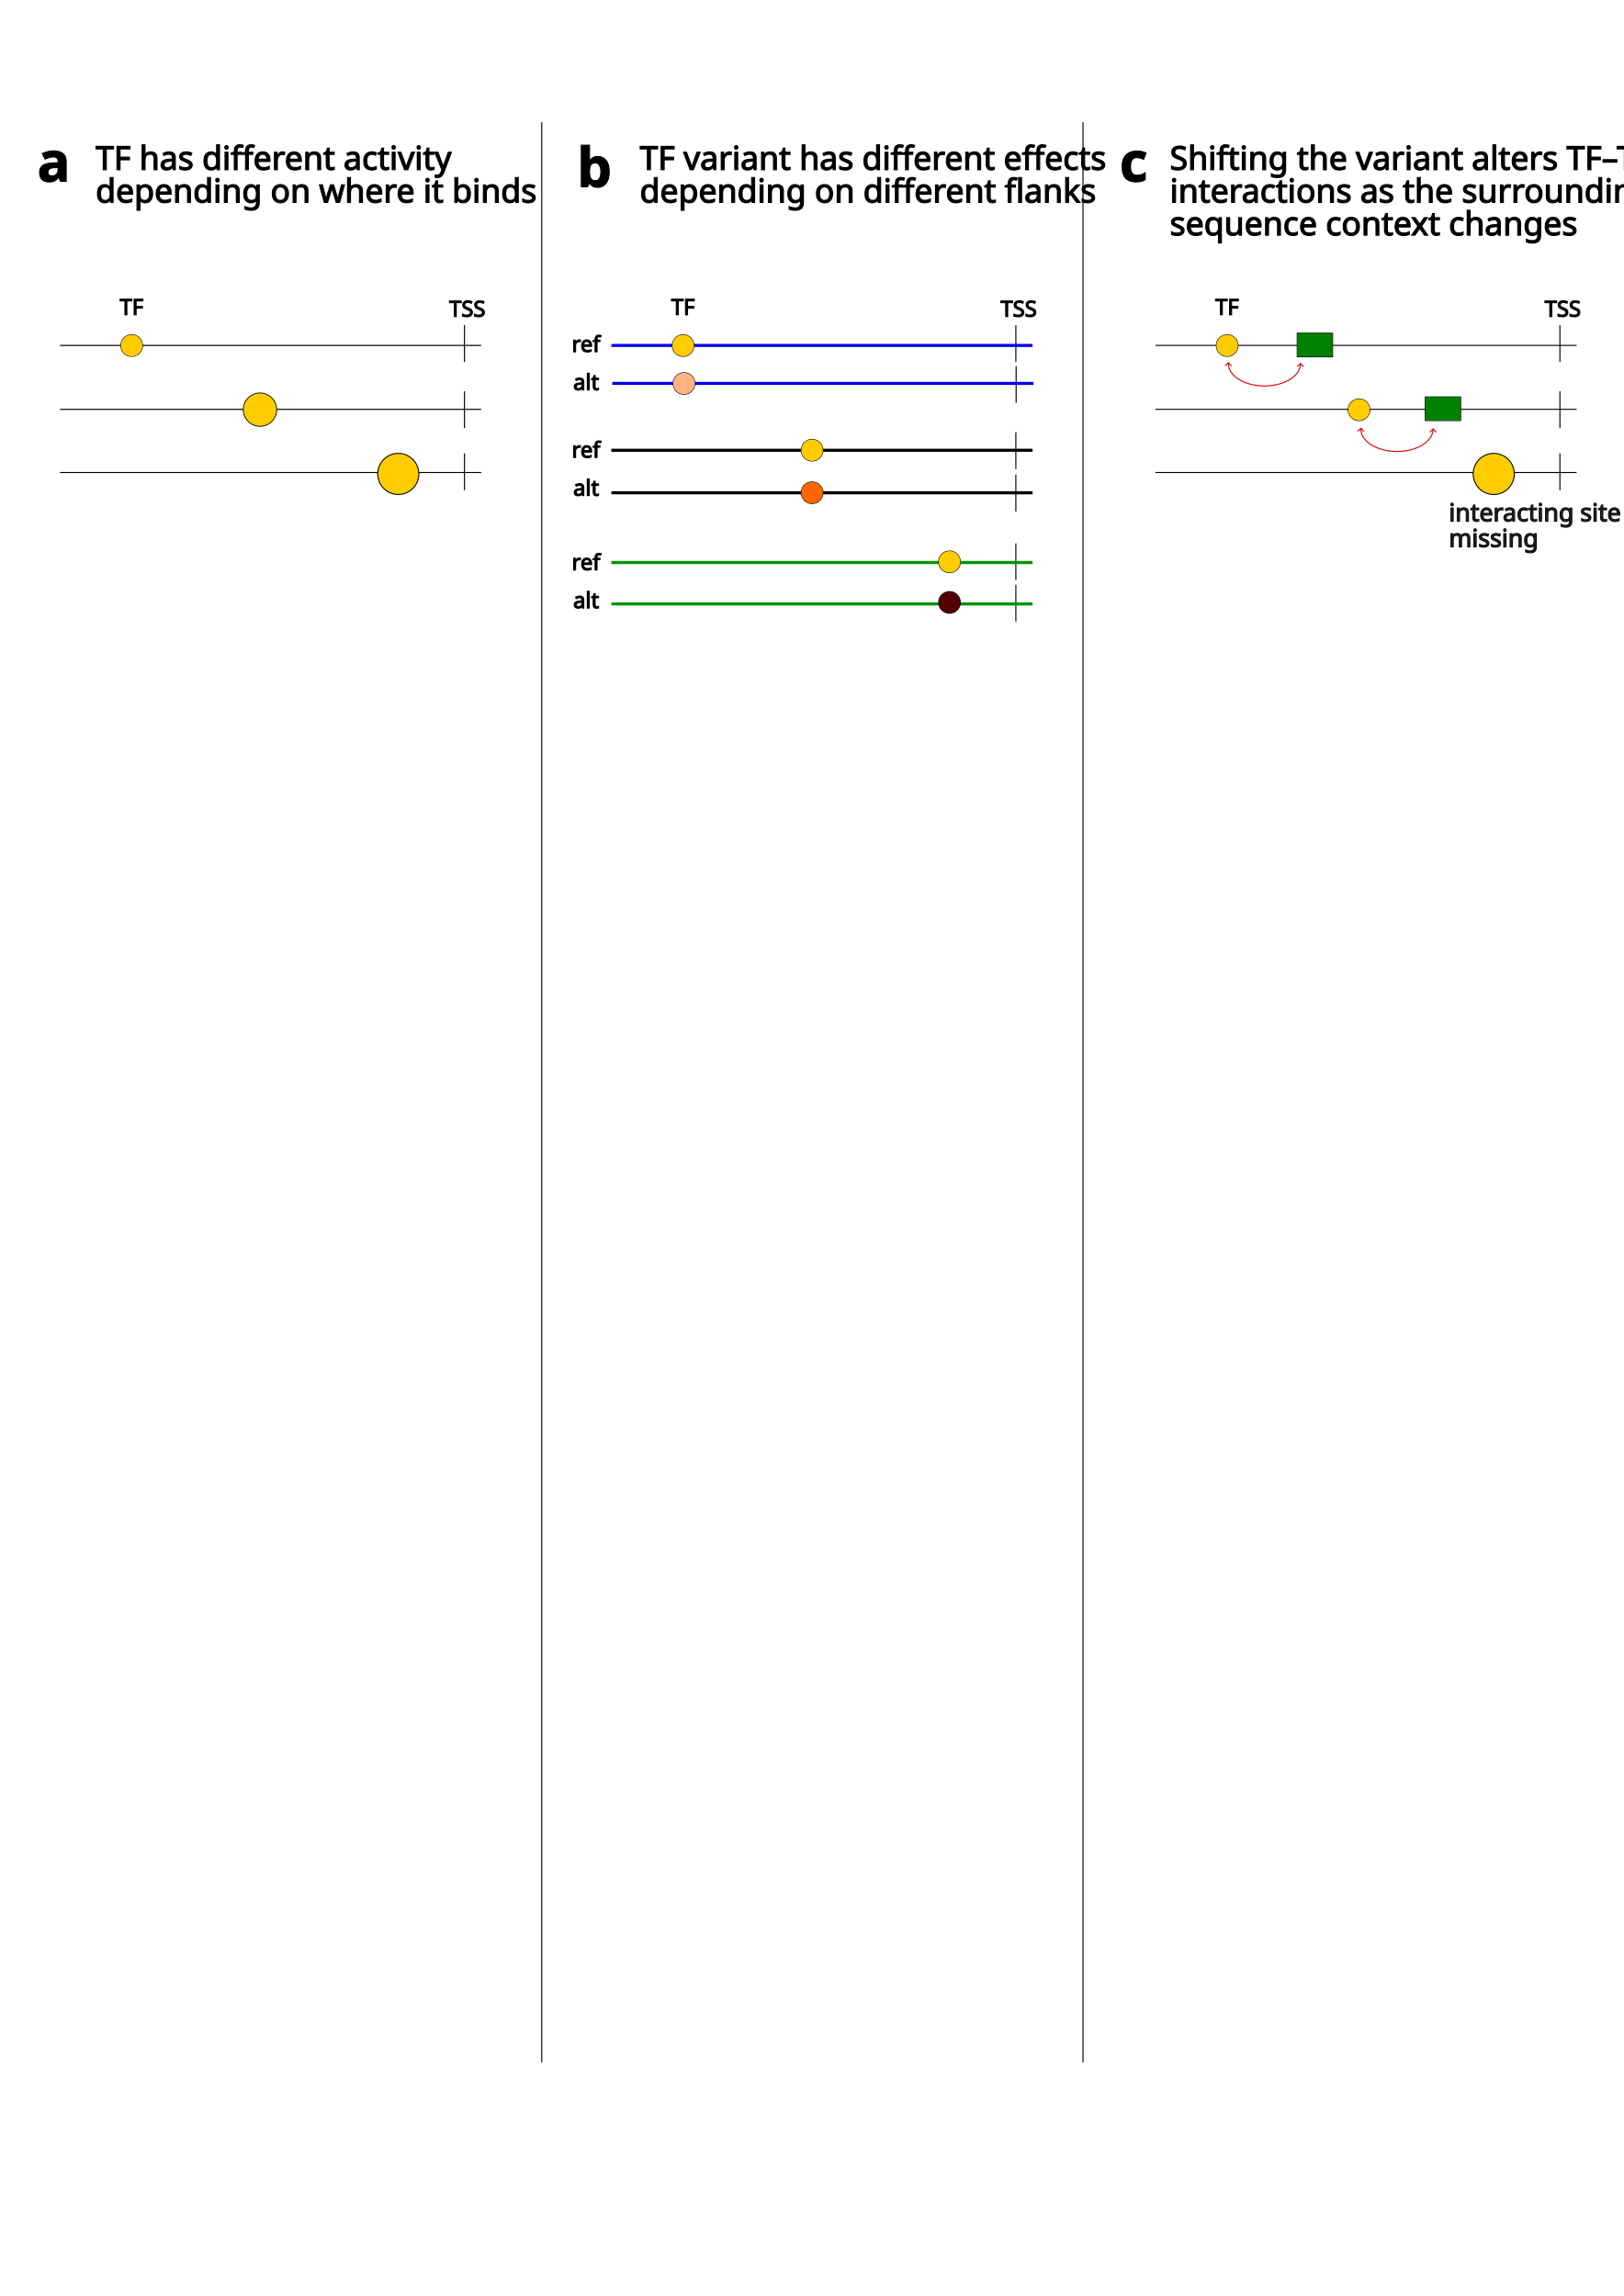
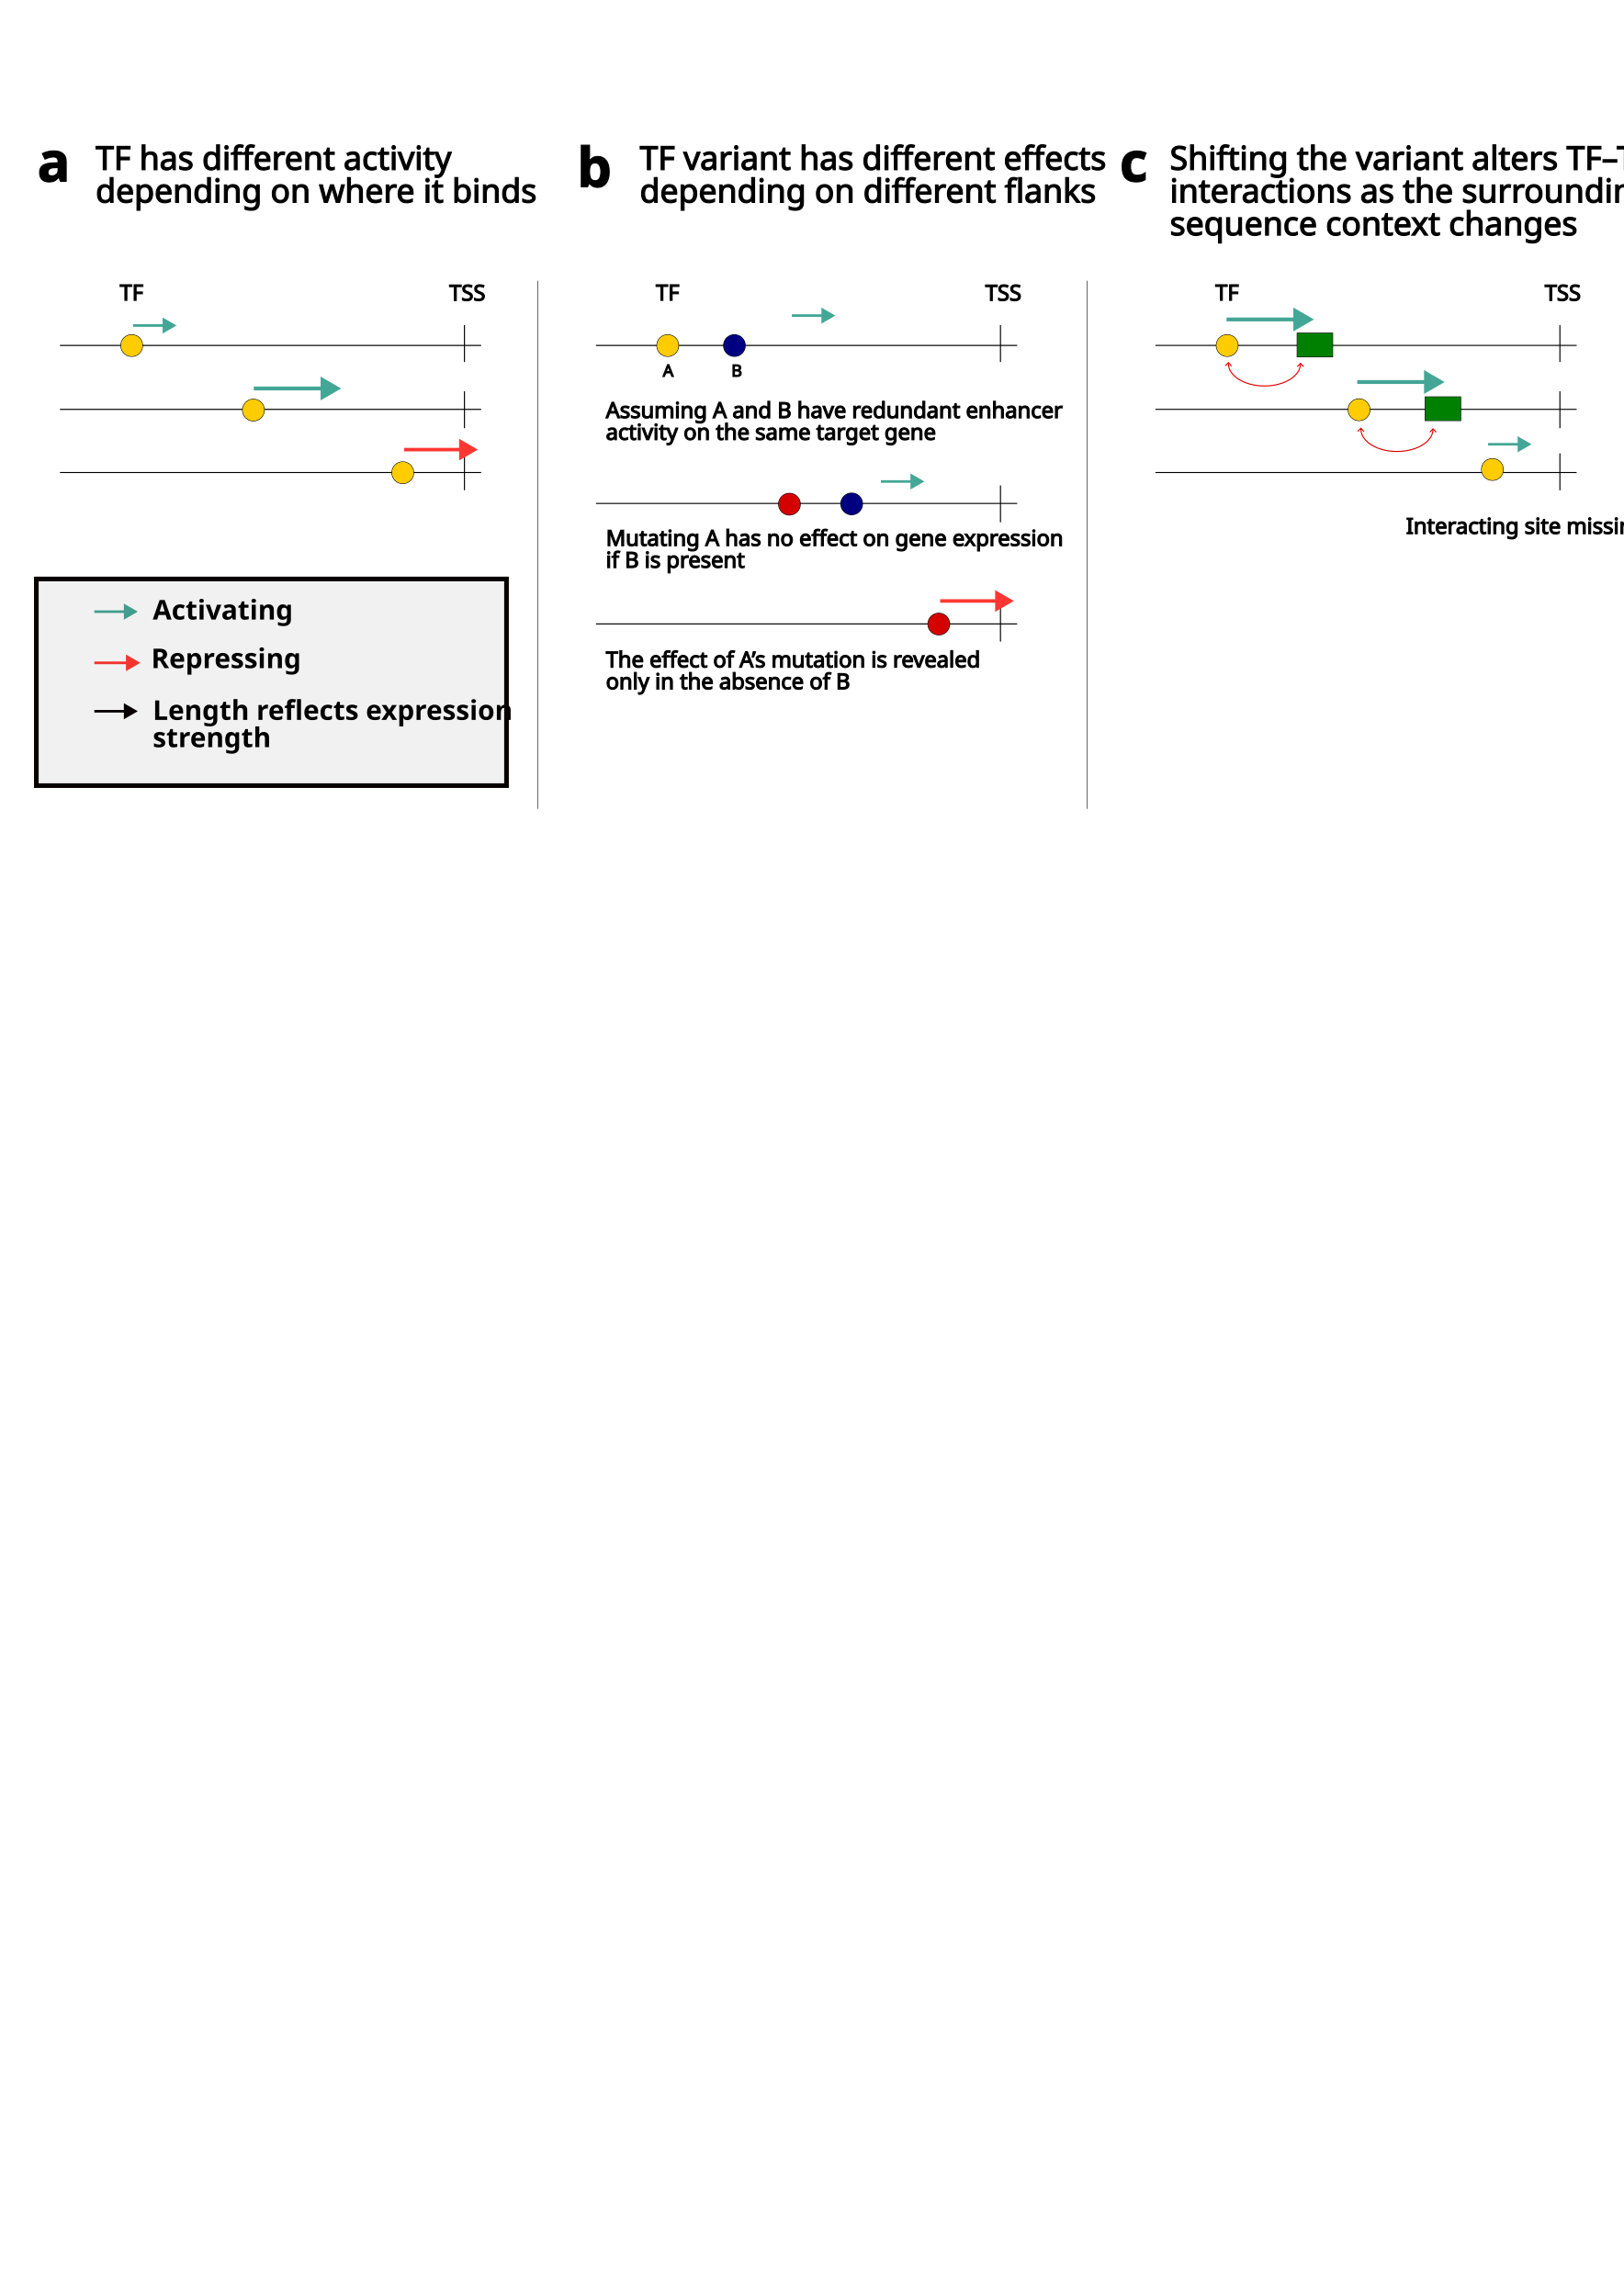
<svg xmlns="http://www.w3.org/2000/svg" width="210mm" height="297mm" viewBox="0 0 210 297" version="1.1" id="svg1">
  <defs id="defs1">
+     <marker style="overflow:visible" id="marker6" refX="0" refY="0" orient="auto-start-reverse" markerWidth="1" markerHeight="1" viewBox="0 0 1 1" preserveAspectRatio="xMidYMid">
+       <path transform="scale(0.5)" style="fill:context-stroke;fill-rule:evenodd;stroke:context-stroke;stroke-width:1pt" d="M 5.77,0 -2.88,5 V -5 Z" id="path6" />
+     </marker>
    <marker style="overflow:visible" id="marker23" refX="0" refY="0" orient="auto-start-reverse" markerWidth="1" markerHeight="1" viewBox="0 0 1 1" preserveAspectRatio="xMidYMid">
      <path style="fill:none;stroke:context-stroke;stroke-width:1;stroke-linecap:butt" d="M 3,-3 0,0 3,3" transform="rotate(180,0.125,0)" id="path23" />
    </marker>
    <marker style="overflow:visible" id="ArrowWide" refX="0" refY="0" orient="auto-start-reverse" markerWidth="1" markerHeight="1" viewBox="0 0 1 1" preserveAspectRatio="xMidYMid">
      <path style="fill:none;stroke:context-stroke;stroke-width:1;stroke-linecap:butt" d="M 3,-3 0,0 3,3" transform="rotate(180,0.125,0)" id="path22" />
    </marker>
    <marker style="overflow:visible" id="ArrowWide-4" refX="0" refY="0" orient="auto-start-reverse" markerWidth="1" markerHeight="1" viewBox="0 0 1 1" preserveAspectRatio="xMidYMid">
      <path style="fill:none;stroke:context-stroke;stroke-width:1;stroke-linecap:butt" d="M 3,-3 0,0 3,3" transform="rotate(180,0.125,0)" id="path22-6" />
    </marker>
    <marker style="overflow:visible" id="marker23-9" refX="0" refY="0" orient="auto-start-reverse" markerWidth="1" markerHeight="1" viewBox="0 0 1 1" preserveAspectRatio="xMidYMid">
      <path style="fill:none;stroke:context-stroke;stroke-width:1;stroke-linecap:butt" d="M 3,-3 0,0 3,3" transform="rotate(180,0.125,0)" id="path23-5" />
    </marker>
+     <marker style="overflow:visible" id="marker6-3" refX="0" refY="0" orient="auto-start-reverse" markerWidth="1" markerHeight="1" viewBox="0 0 1 1" preserveAspectRatio="xMidYMid">
+       <path transform="scale(0.5)" style="fill:context-stroke;fill-rule:evenodd;stroke:context-stroke;stroke-width:1pt" d="M 5.77,0 -2.88,5 V -5 Z" id="path6-6" />
+     </marker>
+     <marker style="overflow:visible" id="marker6-5" refX="0" refY="0" orient="auto-start-reverse" markerWidth="1" markerHeight="1" viewBox="0 0 1 1" preserveAspectRatio="xMidYMid">
+       <path transform="scale(0.5)" style="fill:context-stroke;fill-rule:evenodd;stroke:context-stroke;stroke-width:1pt" d="M 5.77,0 -2.88,5 V -5 Z" id="path6-5" />
+     </marker>
+     <marker style="overflow:visible" id="marker6-4" refX="0" refY="0" orient="auto-start-reverse" markerWidth="1" markerHeight="1" viewBox="0 0 1 1" preserveAspectRatio="xMidYMid">
+       <path transform="scale(0.5)" style="fill:context-stroke;fill-rule:evenodd;stroke:context-stroke;stroke-width:1pt" d="M 5.77,0 -2.88,5 V -5 Z" id="path6-4" />
+     </marker>
+     <marker style="overflow:visible" id="marker6-58" refX="0" refY="0" orient="auto-start-reverse" markerWidth="1" markerHeight="1" viewBox="0 0 1 1" preserveAspectRatio="xMidYMid">
+       <path transform="scale(0.5)" style="fill:context-stroke;fill-rule:evenodd;stroke:context-stroke;stroke-width:1pt" d="M 5.77,0 -2.88,5 V -5 Z" id="path6-3" />
+     </marker>
+     <marker style="overflow:visible" id="marker6-3-2" refX="0" refY="0" orient="auto-start-reverse" markerWidth="1" markerHeight="1" viewBox="0 0 1 1" preserveAspectRatio="xMidYMid">
+       <path transform="scale(0.5)" style="fill:context-stroke;fill-rule:evenodd;stroke:context-stroke;stroke-width:1pt" d="M 5.77,0 -2.88,5 V -5 Z" id="path6-6-2" />
+     </marker>
+     <marker style="overflow:visible" id="marker6-5-8" refX="0" refY="0" orient="auto-start-reverse" markerWidth="1" markerHeight="1" viewBox="0 0 1 1" preserveAspectRatio="xMidYMid">
+       <path transform="scale(0.5)" style="fill:context-stroke;fill-rule:evenodd;stroke:context-stroke;stroke-width:1pt" d="M 5.77,0 -2.88,5 V -5 Z" id="path6-5-4" />
+     </marker>
+     <marker style="overflow:visible" id="marker6-3-26" refX="0" refY="0" orient="auto-start-reverse" markerWidth="1" markerHeight="1" viewBox="0 0 1 1" preserveAspectRatio="xMidYMid">
+       <path transform="scale(0.5)" style="fill:context-stroke;fill-rule:evenodd;stroke:context-stroke;stroke-width:1pt" d="M 5.77,0 -2.88,5 V -5 Z" id="path6-6-6" />
+     </marker>
+     <marker style="overflow:visible" id="marker6-3-26-1" refX="0" refY="0" orient="auto-start-reverse" markerWidth="1" markerHeight="1" viewBox="0 0 1 1" preserveAspectRatio="xMidYMid">
+       <path transform="scale(0.5)" style="fill:context-stroke;fill-rule:evenodd;stroke:context-stroke;stroke-width:1pt" d="M 5.77,0 -2.88,5 V -5 Z" id="path6-6-6-9" />
+     </marker>
+     <marker style="overflow:visible" id="marker6-3-0" refX="0" refY="0" orient="auto-start-reverse" markerWidth="1" markerHeight="1" viewBox="0 0 1 1" preserveAspectRatio="xMidYMid">
+       <path transform="scale(0.5)" style="fill:context-stroke;fill-rule:evenodd;stroke:context-stroke;stroke-width:1pt" d="M 5.77,0 -2.88,5 V -5 Z" id="path6-6-0" />
+     </marker>
+     <marker style="overflow:visible" id="marker6-5-0" refX="0" refY="0" orient="auto-start-reverse" markerWidth="1" markerHeight="1" viewBox="0 0 1 1" preserveAspectRatio="xMidYMid">
+       <path transform="scale(0.5)" style="fill:context-stroke;fill-rule:evenodd;stroke:context-stroke;stroke-width:1pt" d="M 5.77,0 -2.88,5 V -5 Z" id="path6-5-0" />
+     </marker>
+     <marker style="overflow:visible" id="marker6-3-0-7" refX="0" refY="0" orient="auto-start-reverse" markerWidth="1" markerHeight="1" viewBox="0 0 1 1" preserveAspectRatio="xMidYMid">
+       <path transform="scale(0.5)" style="fill:context-stroke;fill-rule:evenodd;stroke:context-stroke;stroke-width:1pt" d="M 5.77,0 -2.88,5 V -5 Z" id="path6-6-0-4" />
+     </marker>
  </defs>
  <g id="layer1">
-     <path style="fill:#000000;stroke:#000000;stroke-width:0.138;stroke-opacity:1;paint-order:stroke fill markers" d="m 70.069,15.806 c 0,252.4 0,250.957 0,250.957" id="path1" />
-     <path style="fill:#000000;stroke:#000000;stroke-width:0.138;stroke-opacity:1;paint-order:stroke fill markers" d="m 140.069,15.806 c 0,252.4 0,250.958 0,250.958" id="path1-2" />
+     <path style="fill:#000000;stroke:#000000;stroke-width:0.072;stroke-opacity:1;paint-order:stroke fill markers" d="m 69.54,36.312 c 0,68.788 0,68.395 0,68.395" id="path1" />
+     <path style="fill:#000000;stroke:#000000;stroke-width:0.072;stroke-opacity:1;paint-order:stroke fill markers" d="m 140.598,36.312 c 0,68.789 0,68.396 0,68.396" id="path1-2" />
    <path style="fill:#000000;stroke:#000000;stroke-width:0.138;stroke-opacity:1;paint-order:stroke fill markers" d="M 292.784,137.017 Z" id="path2" />
    <text xml:space="preserve" style="font-weight:bold;font-size:7.056px;line-height:1;font-family:calibri;-inkscape-font-specification:'calibri Bold';text-align:start;writing-mode:lr-tb;direction:ltr;text-anchor:start;fill:#000000;stroke:#000000;stroke-width:0.138;stroke-opacity:1;paint-order:stroke fill markers" x="4.824" y="23.456" id="text2">
      <tspan id="tspan2" style="stroke-width:0.138" x="4.824" y="23.456">a</tspan>
    </text>
    <text xml:space="preserve" style="font-weight:bold;font-size:7.056px;line-height:1;font-family:calibri;-inkscape-font-specification:'calibri Bold';text-align:start;writing-mode:lr-tb;direction:ltr;text-anchor:start;fill:#000000;stroke:#000000;stroke-width:0.138;stroke-opacity:1;paint-order:stroke fill markers" x="144.821" y="23.456" id="text2-2">
      <tspan id="tspan2-2" style="stroke-width:0.138" x="144.821" y="23.456">c</tspan>
    </text>
    <text xml:space="preserve" style="font-weight:bold;font-size:7.056px;line-height:1;font-family:calibri;-inkscape-font-specification:'calibri Bold';text-align:start;writing-mode:lr-tb;direction:ltr;text-anchor:start;fill:#000000;stroke:#000000;stroke-width:0.138;stroke-opacity:1;paint-order:stroke fill markers" x="74.635" y="24.16" id="text2-1">
      <tspan id="tspan2-52" style="stroke-width:0.138" x="74.635" y="24.16">b</tspan>
    </text>
-     <text xml:space="preserve" style="font-weight:bold;font-size:4.233px;line-height:4.233px;font-family:calibri;-inkscape-font-specification:'calibri Bold';text-align:start;letter-spacing:0px;word-spacing:0.066px;writing-mode:lr-tb;direction:ltr;text-anchor:start;fill:#000000;stroke:#000000;stroke-width:0.138;stroke-opacity:1;paint-order:stroke fill markers" x="12.372" y="21.954" id="text4">
-       <tspan style="font-style:normal;font-variant:normal;font-weight:normal;font-stretch:normal;font-size:4.233px;line-height:4.233px;font-family:calibri;-inkscape-font-specification:calibri;letter-spacing:0px;word-spacing:0.066px;stroke-width:0.138" id="tspan6" x="12.372" y="21.954" dx="0">TF has different activity</tspan>
-       <tspan style="font-style:normal;font-variant:normal;font-weight:normal;font-stretch:normal;font-size:4.233px;line-height:4.233px;font-family:calibri;-inkscape-font-specification:calibri;letter-spacing:0px;word-spacing:0.066px;stroke-width:0.138" x="12.372" y="26.187" id="tspan5">depending on where it binds</tspan>
+     <text xml:space="preserve" style="font-weight:bold;font-size:4.233px;line-height:4.233px;font-family:calibri;-inkscape-font-specification:'calibri Bold';text-align:start;letter-spacing:0px;word-spacing:0px;writing-mode:lr-tb;direction:ltr;text-anchor:start;fill:#000000;stroke:#000000;stroke-width:0.138;stroke-opacity:1;paint-order:stroke fill markers" x="12.372" y="21.954" id="text4">
+       <tspan style="font-style:normal;font-variant:normal;font-weight:normal;font-stretch:normal;font-size:4.233px;line-height:4.233px;font-family:calibri;-inkscape-font-specification:calibri;letter-spacing:0px;word-spacing:0px;stroke-width:0.138" id="tspan6" x="12.372" y="21.954" dx="0">TF has different activity</tspan>
+       <tspan style="font-style:normal;font-variant:normal;font-weight:normal;font-stretch:normal;font-size:4.233px;line-height:4.233px;font-family:calibri;-inkscape-font-specification:calibri;letter-spacing:0px;word-spacing:0px;stroke-width:0.138" x="12.372" y="26.187" id="tspan5">depending on where it binds</tspan>
    </text>
    <g id="g19">
      <path style="fill:#000000;stroke:#000000;stroke-width:0.138;stroke-opacity:1;paint-order:stroke fill markers" d="m 60.069,42.057 c 0,4.764 0,4.764 0,4.764" id="path7" />
      <path style="fill:#000000;stroke:#000000;stroke-width:0.138;stroke-opacity:1;paint-order:stroke fill markers" d="m 60.069,50.619 c 0,4.764 0,4.764 0,4.764" id="path7-3" />
      <path style="fill:#000000;stroke:#000000;stroke-width:0.138;stroke-opacity:1;paint-order:stroke fill markers" d="m 60.069,58.648 c 0,4.764 0,4.764 0,4.764" id="path7-3-6" />
      <g id="g18">
        <g id="g4" transform="translate(0,6.879167)">
          <path style="fill:#000000;stroke:#000000;stroke-width:0.138;stroke-opacity:1;paint-order:stroke fill markers" d="m 7.755,37.804 c 54.476,0 54.476,0 54.476,0 v 0" id="path3" />
          <path style="fill:#000000;stroke:#000000;stroke-width:0.138;stroke-opacity:1;paint-order:stroke fill markers" d="m 7.755,46.072 c 54.476,0 54.476,0 54.476,0 v 0" id="path3-9" />
          <path style="fill:#000000;stroke:#000000;stroke-width:0.138;stroke-opacity:1;paint-order:stroke fill markers" d="m 7.755,54.245 c 54.476,0 54.476,0 54.476,0 v 0" id="path3-9-0" />
          <circle style="fill:#ffcc00;stroke:#000000;stroke-width:0.138;stroke-opacity:1;paint-order:stroke fill markers" id="path4" cx="17.034" cy="37.818" r="1.393" />
-           <circle style="fill:#ffcc00;stroke:#000000;stroke-width:0.257;stroke-opacity:1;paint-order:stroke fill markers" id="path4-7" cx="51.511" cy="54.428" r="2.596" />
-           <circle style="fill:#ffcc00;stroke:#000000;stroke-width:0.209;stroke-opacity:1;paint-order:stroke fill markers" id="path4-8" cx="33.627" cy="46.111" r="2.107" />
+           <circle style="fill:#ffcc00;stroke:#000000;stroke-width:0.138;stroke-opacity:1;paint-order:stroke fill markers" id="path4-5" cx="32.776" cy="46.165" r="1.393" />
+           <circle style="fill:#ffcc00;stroke:#000000;stroke-width:0.138;stroke-opacity:1;paint-order:stroke fill markers" id="path4-7" cx="52.092" cy="54.267" r="1.393" />
        </g>
-         <text xml:space="preserve" style="font-style:normal;font-variant:normal;font-weight:normal;font-stretch:normal;font-size:2.822px;line-height:2.822px;font-family:calibri;-inkscape-font-specification:calibri;text-align:start;writing-mode:lr-tb;direction:ltr;text-anchor:start;fill:#000000;stroke:#000000;stroke-width:0.138;stroke-opacity:1;paint-order:stroke fill markers" x="58.107" y="40.951" id="text7">
-           <tspan id="tspan7" style="font-size:2.822px;line-height:2.822px;stroke-width:0.138" x="58.107" y="40.951">TSS</tspan>
+         <text xml:space="preserve" style="font-style:normal;font-variant:normal;font-weight:normal;font-stretch:normal;font-size:2.822px;line-height:2.822px;font-family:calibri;-inkscape-font-specification:calibri;text-align:start;writing-mode:lr-tb;direction:ltr;text-anchor:start;fill:#000000;stroke:#000000;stroke-width:0.138;stroke-opacity:1;paint-order:stroke fill markers" x="58.107" y="38.878" id="text7">
+           <tspan id="tspan7" style="font-size:2.822px;line-height:2.822px;stroke-width:0.138" x="58.107" y="38.878">TSS</tspan>
        </text>
-         <text xml:space="preserve" style="font-style:normal;font-variant:normal;font-weight:normal;font-stretch:normal;font-size:2.822px;line-height:2.822px;font-family:calibri;-inkscape-font-specification:calibri;text-align:start;writing-mode:lr-tb;direction:ltr;text-anchor:start;fill:#000000;stroke:#000000;stroke-width:0.138;stroke-opacity:1;paint-order:stroke fill markers" x="15.5" y="40.719" id="text8">
-           <tspan id="tspan8" style="stroke-width:0.138" x="15.5" y="40.719">TF</tspan>
-         </text>
-         <text xml:space="preserve" style="font-style:normal;font-variant:normal;font-weight:normal;font-stretch:normal;font-size:2.822px;line-height:2.822px;font-family:calibri;-inkscape-font-specification:calibri;text-align:start;writing-mode:lr-tb;direction:ltr;text-anchor:start;fill:#000000;stroke:#000000;stroke-width:0.138;stroke-opacity:1;paint-order:stroke fill markers" x="73.958" y="45.507" id="text8-2">
-           <tspan id="tspan8-8" style="stroke-width:0.138" x="73.958" y="45.507">ref</tspan>
-         </text>
-         <text xml:space="preserve" style="font-style:normal;font-variant:normal;font-weight:normal;font-stretch:normal;font-size:2.822px;line-height:2.822px;font-family:calibri;-inkscape-font-specification:calibri;text-align:start;writing-mode:lr-tb;direction:ltr;text-anchor:start;fill:#000000;stroke:#000000;stroke-width:0.138;stroke-opacity:1;paint-order:stroke fill markers" x="74.143" y="50.437" id="text8-2-2">
-           <tspan id="tspan8-8-6" style="stroke-width:0.138" x="74.143" y="50.437">alt</tspan>
-         </text>
-         <text xml:space="preserve" style="font-style:normal;font-variant:normal;font-weight:normal;font-stretch:normal;font-size:2.822px;line-height:2.822px;font-family:calibri;-inkscape-font-specification:calibri;text-align:start;writing-mode:lr-tb;direction:ltr;text-anchor:start;fill:#000000;stroke:#000000;stroke-width:0.138;stroke-opacity:1;paint-order:stroke fill markers" x="73.958" y="59.183" id="text8-2-7">
-           <tspan id="tspan8-8-4" style="stroke-width:0.138" x="73.958" y="59.183">ref</tspan>
-         </text>
-         <text xml:space="preserve" style="font-style:normal;font-variant:normal;font-weight:normal;font-stretch:normal;font-size:2.822px;line-height:2.822px;font-family:calibri;-inkscape-font-specification:calibri;text-align:start;writing-mode:lr-tb;direction:ltr;text-anchor:start;fill:#000000;stroke:#000000;stroke-width:0.138;stroke-opacity:1;paint-order:stroke fill markers" x="74.143" y="64.112" id="text8-2-2-0">
-           <tspan id="tspan8-8-6-0" style="stroke-width:0.138" x="74.143" y="64.112">alt</tspan>
-         </text>
-         <text xml:space="preserve" style="font-style:normal;font-variant:normal;font-weight:normal;font-stretch:normal;font-size:2.822px;line-height:2.822px;font-family:calibri;-inkscape-font-specification:calibri;text-align:start;writing-mode:lr-tb;direction:ltr;text-anchor:start;fill:#000000;stroke:#000000;stroke-width:0.138;stroke-opacity:1;paint-order:stroke fill markers" x="73.958" y="73.726" id="text8-2-6">
-           <tspan id="tspan8-8-3" style="stroke-width:0.138" x="73.958" y="73.726">ref</tspan>
-         </text>
-         <text xml:space="preserve" style="font-style:normal;font-variant:normal;font-weight:normal;font-stretch:normal;font-size:2.822px;line-height:2.822px;font-family:calibri;-inkscape-font-specification:calibri;text-align:start;writing-mode:lr-tb;direction:ltr;text-anchor:start;fill:#000000;stroke:#000000;stroke-width:0.138;stroke-opacity:1;paint-order:stroke fill markers" x="74.143" y="78.655" id="text8-2-2-7">
-           <tspan id="tspan8-8-6-8" style="stroke-width:0.138" x="74.143" y="78.655">alt</tspan>
-         </text>
-       </g>
-     </g>
-     <g id="g19-1" transform="translate(71.31544,-3.0365152e-4)">
-       <path style="fill:#000000;stroke:#000000;stroke-width:0.138;stroke-opacity:1;paint-order:stroke fill markers" d="m 60.069,42.057 c 0,4.764 0,4.764 0,4.764" id="path7-30" />
-       <path style="fill:#000000;stroke:#000000;stroke-width:0.138;stroke-opacity:1;paint-order:stroke fill markers" d="m 60.105,47.361 c 0,4.764 0,4.764 0,4.764" id="path7-30-9" />
-       <path style="fill:#000000;stroke:#000000;stroke-width:0.138;stroke-opacity:1;paint-order:stroke fill markers" d="m 60.069,55.911 c 0,4.764 0,4.764 0,4.764" id="path7-3-7" />
-       <path style="fill:#000000;stroke:#000000;stroke-width:0.138;stroke-opacity:1;paint-order:stroke fill markers" d="m 60.069,70.29 c 0,4.764 0,4.764 0,4.764" id="path7-3-6-2" />
-       <g id="g18-35">
-         <g id="g4-83" transform="translate(0,6.879167)">
-           <path style="fill:#0000ff;stroke:#0000ec;stroke-width:0.4;stroke-opacity:1;paint-order:stroke fill markers;stroke-dasharray:none" d="m 7.755,37.804 c 54.476,0 54.476,0 54.476,0 v 0" id="path3-5" />
-           <path style="fill:#000000;stroke:#000000;stroke-width:0.4;stroke-dasharray:none;stroke-opacity:1;paint-order:stroke fill markers" d="m 7.755,51.364 c 54.476,0 54.476,0 54.476,0 v 0" id="path3-9-6" />
-           <path style="fill:#000000;stroke:#009300;stroke-width:0.4;stroke-dasharray:none;stroke-opacity:1;paint-order:stroke fill markers" d="m 7.755,65.887 c 54.476,0 54.476,0 54.476,0 v 0" id="path3-9-0-17" />
-           <circle style="fill:#ffcc00;stroke:#000000;stroke-width:0.138;stroke-opacity:1;paint-order:stroke fill markers" id="path4-9" cx="17.034" cy="37.818" r="1.393" />
-           <circle style="fill:#ffcc00;stroke:#000000;stroke-width:0.138;stroke-opacity:1;paint-order:stroke fill markers" id="path4-9-7" cx="33.718" cy="51.36" r="1.393" />
-           <path style="fill:#000000;stroke:#000000;stroke-width:0.138;stroke-opacity:1;paint-order:stroke fill markers" d="m 60.069,54.532 c 0,4.764 0,4.764 0,4.764" id="path7-3-7-5" />
-           <path style="fill:#000000;stroke:#000000;stroke-width:0.4;stroke-dasharray:none;stroke-opacity:1;paint-order:stroke fill markers" d="m 7.755,56.864 c 54.476,0 54.476,0 54.476,0 v 0" id="path3-9-6-1" />
-           <circle style="fill:#ff6600;stroke:#000000;stroke-width:0.138;stroke-opacity:1;paint-order:stroke fill markers" id="path4-9-7-7" cx="33.718" cy="56.86" r="1.393" />
-           <path style="fill:#0000ff;stroke:#0000ec;stroke-width:0.4;stroke-dasharray:none;stroke-opacity:1;paint-order:stroke fill markers" d="m 7.873,42.717 c 54.476,0 54.476,0 54.476,0 v 0" id="path3-5-0" />
-           <circle style="fill:#ffb380;stroke:#000000;stroke-width:0.138;stroke-opacity:1;paint-order:stroke fill markers" id="path4-9-1" cx="17.153" cy="42.731" r="1.393" />
-           <path style="fill:#000000;stroke:#000000;stroke-width:0.138;stroke-opacity:1;paint-order:stroke fill markers" d="m 60.069,68.763 c 0,4.764 0,4.764 0,4.764" id="path7-3-6-2-1" />
-           <path style="fill:#000000;stroke:#009300;stroke-width:0.4;stroke-dasharray:none;stroke-opacity:1;paint-order:stroke fill markers" d="m 7.755,71.239 c 54.476,0 54.476,0 54.476,0 v 0" id="path3-9-0-17-1" />
-           <circle style="fill:#ffcc00;stroke:#000000;stroke-width:0.138;stroke-opacity:1;paint-order:stroke fill markers" id="path4-9-0" cx="51.488" cy="65.798" r="1.393" />
-           <circle style="fill:#550000;stroke:#000000;stroke-width:0.138;stroke-opacity:1;paint-order:stroke fill markers" id="path4-9-19" cx="51.488" cy="71.047" r="1.393" />
-         </g>
-         <text xml:space="preserve" style="font-style:normal;font-variant:normal;font-weight:normal;font-stretch:normal;font-size:2.822px;line-height:2.822px;font-family:calibri;-inkscape-font-specification:calibri;text-align:start;writing-mode:lr-tb;direction:ltr;text-anchor:start;fill:#000000;stroke:#000000;stroke-width:0.138;stroke-opacity:1;paint-order:stroke fill markers" x="58.107" y="40.951" id="text7-3">
-           <tspan id="tspan7-9" style="font-size:2.822px;line-height:2.822px;stroke-width:0.138" x="58.107" y="40.951">TSS</tspan>
-         </text>
-         <text xml:space="preserve" style="font-style:normal;font-variant:normal;font-weight:normal;font-stretch:normal;font-size:2.822px;line-height:2.822px;font-family:calibri;-inkscape-font-specification:calibri;text-align:start;writing-mode:lr-tb;direction:ltr;text-anchor:start;fill:#000000;stroke:#000000;stroke-width:0.138;stroke-opacity:1;paint-order:stroke fill markers" x="15.5" y="40.719" id="text8-6">
-           <tspan id="tspan8-4" style="stroke-width:0.138" x="15.5" y="40.719">TF</tspan>
+         <text xml:space="preserve" style="font-style:normal;font-variant:normal;font-weight:normal;font-stretch:normal;font-size:2.822px;line-height:2.822px;font-family:calibri;-inkscape-font-specification:calibri;text-align:start;writing-mode:lr-tb;direction:ltr;text-anchor:start;fill:#000000;stroke:#000000;stroke-width:0.138;stroke-opacity:1;paint-order:stroke fill markers" x="15.5" y="38.852" id="text8">
+           <tspan id="tspan8" style="stroke-width:0.138" x="15.5" y="38.852">TF</tspan>
        </text>
      </g>
    </g>
    <g id="g19-4" transform="translate(141.6808,-3.0365152e-4)">
      <path style="fill:#000000;stroke:#000000;stroke-width:0.138;stroke-opacity:1;paint-order:stroke fill markers" d="m 60.069,42.057 c 0,4.764 0,4.764 0,4.764" id="path7-7" />
      <path style="fill:#000000;stroke:#000000;stroke-width:0.138;stroke-opacity:1;paint-order:stroke fill markers" d="m 60.069,50.619 c 0,4.764 0,4.764 0,4.764" id="path7-3-68" />
      <path style="fill:#000000;stroke:#000000;stroke-width:0.138;stroke-opacity:1;paint-order:stroke fill markers" d="m 60.069,58.648 c 0,4.764 0,4.764 0,4.764" id="path7-3-6-1" />
      <g id="g18-3">
        <g id="g4-8" transform="translate(0,6.879167)">
          <path style="fill:#000000;stroke:#000000;stroke-width:0.138;stroke-opacity:1;paint-order:stroke fill markers" d="m 7.755,37.804 c 54.476,0 54.476,0 54.476,0 v 0" id="path3-0" />
          <path style="fill:#000000;stroke:#000000;stroke-width:0.138;stroke-opacity:1;paint-order:stroke fill markers" d="m 7.755,46.072 c 54.476,0 54.476,0 54.476,0 v 0" id="path3-9-8" />
          <path style="fill:#000000;stroke:#000000;stroke-width:0.138;stroke-opacity:1;paint-order:stroke fill markers" d="m 7.755,54.245 c 54.476,0 54.476,0 54.476,0 v 0" id="path3-9-0-1" />
          <circle style="fill:#ffcc00;stroke:#000000;stroke-width:0.138;stroke-opacity:1;paint-order:stroke fill markers" id="path4-1" cx="17.034" cy="37.818" r="1.393" />
-           <circle style="fill:#ffcc00;stroke:#000000;stroke-width:0.257;stroke-opacity:1;paint-order:stroke fill markers" id="path4-7-8" cx="51.511" cy="54.428" r="2.596" />
          <circle style="fill:#ffcc00;stroke:#000000;stroke-width:0.138;stroke-opacity:1;paint-order:stroke fill markers" id="path4-1-4" cx="34.089" cy="46.125" r="1.393" />
+           <circle style="fill:#ffcc00;stroke:#000000;stroke-width:0.138;stroke-opacity:1;paint-order:stroke fill markers" id="path4-70" cx="51.339" cy="53.85" r="1.393" />
        </g>
-         <text xml:space="preserve" style="font-style:normal;font-variant:normal;font-weight:normal;font-stretch:normal;font-size:2.822px;line-height:2.822px;font-family:calibri;-inkscape-font-specification:calibri;text-align:start;writing-mode:lr-tb;direction:ltr;text-anchor:start;fill:#000000;stroke:#000000;stroke-width:0.138;stroke-opacity:1;paint-order:stroke fill markers" x="58.107" y="40.951" id="text7-1">
-           <tspan id="tspan7-8" style="font-size:2.822px;line-height:2.822px;stroke-width:0.138" x="58.107" y="40.951">TSS</tspan>
+         <text xml:space="preserve" style="font-style:normal;font-variant:normal;font-weight:normal;font-stretch:normal;font-size:2.822px;line-height:2.822px;font-family:calibri;-inkscape-font-specification:calibri;text-align:start;writing-mode:lr-tb;direction:ltr;text-anchor:start;fill:#000000;stroke:#000000;stroke-width:0.138;stroke-opacity:1;paint-order:stroke fill markers" x="58.107" y="38.879" id="text7-1">
+           <tspan id="tspan7-8" style="font-size:2.822px;line-height:2.822px;stroke-width:0.138" x="58.107" y="38.879">TSS</tspan>
        </text>
-         <text xml:space="preserve" style="font-style:normal;font-variant:normal;font-weight:normal;font-stretch:normal;font-size:2.822px;line-height:2.822px;font-family:calibri;-inkscape-font-specification:calibri;text-align:start;writing-mode:lr-tb;direction:ltr;text-anchor:start;fill:#000000;stroke:#000000;stroke-width:0.138;stroke-opacity:1;paint-order:stroke fill markers" x="15.5" y="40.719" id="text8-8">
-           <tspan id="tspan8-3" style="stroke-width:0.138" x="15.5" y="40.719">TF</tspan>
+         <text xml:space="preserve" style="font-style:normal;font-variant:normal;font-weight:normal;font-stretch:normal;font-size:2.822px;line-height:2.822px;font-family:calibri;-inkscape-font-specification:calibri;text-align:start;writing-mode:lr-tb;direction:ltr;text-anchor:start;fill:#000000;stroke:#000000;stroke-width:0.138;stroke-opacity:1;paint-order:stroke fill markers" x="15.5" y="38.852" id="text8-8">
+           <tspan id="tspan8-3" style="stroke-width:0.138" x="15.5" y="38.852">TF</tspan>
        </text>
      </g>
    </g>
-     <text xml:space="preserve" style="font-style:normal;font-variant:normal;font-weight:normal;font-stretch:normal;font-size:4.233px;line-height:4.233px;font-family:calibri;-inkscape-font-specification:calibri;text-align:start;word-spacing:0.066px;writing-mode:lr-tb;direction:ltr;text-anchor:start;fill:#000000;stroke:#000000;stroke-width:0.138;stroke-opacity:1;paint-order:stroke fill markers" x="82.745" y="21.954" id="text9">
-       <tspan id="tspan9" style="font-size:4.233px;line-height:4.233px;word-spacing:0.066px;fill:#000000;stroke-width:0.138" x="82.745" y="21.954">TF variant has different effects</tspan>
-       <tspan style="font-size:4.233px;line-height:4.233px;word-spacing:0.066px;fill:#000000;stroke-width:0.138" x="82.745" y="26.187" id="tspan10">depending on different flanks</tspan>
+     <text xml:space="preserve" style="font-style:normal;font-variant:normal;font-weight:normal;font-stretch:normal;font-size:4.233px;line-height:4.233px;font-family:calibri;-inkscape-font-specification:calibri;text-align:start;word-spacing:0px;writing-mode:lr-tb;direction:ltr;text-anchor:start;fill:#000000;stroke:#000000;stroke-width:0.138;stroke-opacity:1;paint-order:stroke fill markers" x="82.745" y="21.954" id="text9">
+       <tspan id="tspan9" style="font-size:4.233px;line-height:4.233px;word-spacing:0px;writing-mode:lr-tb;fill:#000000;stroke-width:0.138" x="82.745" y="21.954">TF variant has different effects</tspan>
+       <tspan style="font-size:4.233px;line-height:4.233px;word-spacing:0px;writing-mode:lr-tb;fill:#000000;stroke-width:0.138" x="82.745" y="26.187" id="tspan10">depending on different flanks</tspan>
    </text>
-     <text xml:space="preserve" style="font-style:normal;font-variant:normal;font-weight:normal;font-stretch:normal;font-size:4.233px;line-height:4.233px;font-family:calibri;-inkscape-font-specification:calibri;text-align:start;word-spacing:0.066px;writing-mode:lr-tb;direction:ltr;text-anchor:start;fill:#000000;stroke:#000000;stroke-width:0.138;stroke-opacity:1;paint-order:stroke fill markers" x="151.299" y="21.954" id="text9-1">
-       <tspan style="font-size:4.233px;line-height:4.233px;word-spacing:0.066px;stroke-width:0.138" x="151.299" y="21.954" id="tspan15">Shifting the variant alters TF–TF</tspan>
-       <tspan style="font-size:4.233px;line-height:4.233px;word-spacing:0.066px;stroke-width:0.138" x="151.299" y="26.187" id="tspan17">interactions as the surrounding</tspan>
-       <tspan style="font-size:4.233px;line-height:4.233px;word-spacing:0.066px;stroke-width:0.138" x="151.299" y="30.421" id="tspan18">sequence context changes</tspan>
+     <text xml:space="preserve" style="font-style:normal;font-variant:normal;font-weight:normal;font-stretch:normal;font-size:4.233px;line-height:4.233px;font-family:calibri;-inkscape-font-specification:calibri;text-align:start;word-spacing:0px;writing-mode:lr-tb;direction:ltr;text-anchor:start;fill:#000000;stroke:#000000;stroke-width:0.138;stroke-opacity:1;paint-order:stroke fill markers" x="151.299" y="21.954" id="text9-1">
+       <tspan style="font-size:4.233px;line-height:4.233px;word-spacing:0px;stroke-width:0.138" x="151.299" y="21.954" id="tspan15">Shifting the variant alters TF–TF</tspan>
+       <tspan style="font-size:4.233px;line-height:4.233px;word-spacing:0px;stroke-width:0.138" x="151.299" y="26.187" id="tspan17">interactions as the surrounding</tspan>
+       <tspan style="font-size:4.233px;line-height:4.233px;word-spacing:0px;stroke-width:0.138" x="151.299" y="30.421" id="tspan18">sequence context changes</tspan>
    </text>
    <rect style="fill:#008000;stroke:#000000;stroke-width:0.138;stroke-linecap:square;stroke-miterlimit:6;stroke-opacity:1;paint-order:stroke fill markers" id="rect19" width="4.562" height="3.041" x="167.781" y="43.106" />
    <rect style="fill:#008000;stroke:#000000;stroke-width:0.138;stroke-linecap:square;stroke-miterlimit:6;stroke-opacity:1;paint-order:stroke fill markers" id="rect19-2" width="4.562" height="3.041" x="184.343" y="51.352" />
-     <text xml:space="preserve" style="font-style:normal;font-variant:normal;font-weight:normal;font-stretch:normal;font-size:3.175px;line-height:3.316px;font-family:calibri;-inkscape-font-specification:calibri;text-align:start;word-spacing:0.066px;writing-mode:lr-tb;direction:ltr;text-anchor:start;fill:#008000;stroke:#000000;stroke-width:0.138;stroke-linecap:square;stroke-miterlimit:6;stroke-opacity:1;paint-order:stroke fill markers" x="187.397" y="67.424" id="text19">
-       <tspan id="tspan19" style="font-style:normal;font-variant:normal;font-weight:300;font-stretch:normal;font-size:3.175px;line-height:3.316px;font-family:calibri;-inkscape-font-specification:'calibri Light';word-spacing:0.066px;fill:#1a1a1a;stroke-width:0.138" x="187.397" y="67.424">interacting site</tspan>
-       <tspan style="font-style:normal;font-variant:normal;font-weight:300;font-stretch:normal;font-size:3.175px;line-height:3.316px;font-family:calibri;-inkscape-font-specification:'calibri Light';word-spacing:0.066px;fill:#1a1a1a;stroke-width:0.138" x="187.397" y="70.741" id="tspan20">missing </tspan>
-     </text>
    <path style="fill:none;stroke:#e20000;stroke-width:0.138;stroke-linecap:square;stroke-miterlimit:6;stroke-opacity:1;marker-start:url(#ArrowWide);marker-end:url(#marker23);paint-order:stroke fill markers" id="path20" d="m 185.336,55.525 a 4.659,2.879 0 0 1 -2.372,2.508 4.659,2.879 0 0 1 -4.7,-0.045 4.659,2.879 0 0 1 -2.243,-2.553" />
    <path style="fill:none;stroke:#e20000;stroke-width:0.138;stroke-linecap:square;stroke-miterlimit:6;stroke-opacity:1;marker-start:url(#ArrowWide-4);marker-end:url(#marker23-9);paint-order:stroke fill markers" id="path20-9" d="m 168.198,47.052 a 4.659,2.879 0 0 1 -2.372,2.508 4.659,2.879 0 0 1 -4.7,-0.045 4.659,2.879 0 0 1 -2.243,-2.553" />
-     <text xml:space="preserve" style="font-weight:300;font-size:3.175px;line-height:3.316px;font-family:calibri;-inkscape-font-specification:'calibri Light';text-align:start;letter-spacing:0px;word-spacing:0px;writing-mode:lr-tb;direction:ltr;text-anchor:start;fill:none;stroke:#7175ff;stroke-width:0.4;stroke-linecap:square;stroke-miterlimit:6;stroke-opacity:0.49;paint-order:stroke fill markers" x="225.674" y="33.706" id="text1">
-       <tspan id="tspan1" style="stroke-width:0.4" x="225.674" y="33.706">s</tspan>
+     <path style="fill:#008000;fill-opacity:1;stroke:#44a696;stroke-width:0.5;stroke-linecap:square;stroke-miterlimit:5.2;stroke-dasharray:none;stroke-opacity:1;marker-end:url(#marker6);paint-order:stroke fill markers" d="m 33.072,50.251 c 9.278,0 9.278,0 9.278,0" id="path5" />
+     <path style="fill:#008000;fill-opacity:1;stroke:#44a696;stroke-width:0.5;stroke-linecap:square;stroke-miterlimit:5.2;stroke-dasharray:none;stroke-opacity:1;marker-end:url(#marker6-4);paint-order:stroke fill markers" d="m 158.883,41.323 c 9.278,0 9.278,0 9.278,0" id="path5-55" />
+     <path style="fill:#008000;fill-opacity:1;stroke:#44a696;stroke-width:0.338;stroke-linecap:square;stroke-miterlimit:5.2;stroke-dasharray:none;stroke-opacity:1;marker-end:url(#marker6-3);paint-order:stroke fill markers" d="m 17.383,42.107 c 4.251,0 4.251,0 4.251,0" id="path5-5" />
+     <path style="fill:#008000;fill-opacity:1;stroke:#44a696;stroke-width:0.338;stroke-linecap:square;stroke-miterlimit:5.2;stroke-dasharray:none;stroke-opacity:1;marker-end:url(#marker6-3-26);paint-order:stroke fill markers" d="m 102.585,40.826 c 4.251,0 4.251,0 4.251,0" id="path5-5-1" />
+     <path style="fill:#008000;fill-opacity:1;stroke:#44a696;stroke-width:0.338;stroke-linecap:square;stroke-miterlimit:5.2;stroke-dasharray:none;stroke-opacity:1;marker-end:url(#marker6-3-26-1);paint-order:stroke fill markers" d="m 114.101,62.283 c 4.251,0 4.251,0 4.251,0" id="path5-5-1-6" />
+     <path style="fill:#008000;fill-opacity:1;stroke:#44a696;stroke-width:0.338;stroke-linecap:square;stroke-miterlimit:5.2;stroke-dasharray:none;stroke-opacity:1;marker-end:url(#marker6-3-2);paint-order:stroke fill markers" d="m 192.629,57.467 c 4.251,0 4.251,0 4.251,0" id="path5-5-5" />
+     <path style="fill:#ff0000;fill-opacity:1;stroke:#ff3733;stroke-width:0.455;stroke-linecap:square;stroke-miterlimit:5.2;stroke-dasharray:none;stroke-opacity:1;marker-end:url(#marker6-5);paint-order:stroke fill markers" d="m 52.496,58.16 c 7.691,0 7.691,0 7.691,0" id="path5-8" />
+     <path style="fill:#000000;stroke:#000000;stroke-width:0.138;stroke-opacity:1;paint-order:stroke fill markers" d="m 129.395,42.057 c 0,4.764 0,4.764 0,4.764" id="path7-4" />
+     <g id="g4-4" transform="translate(69.32557,6.879163)">
+       <path style="fill:#000000;stroke:#000000;stroke-width:0.138;stroke-opacity:1;paint-order:stroke fill markers" d="m 7.755,37.804 c 54.476,0 54.476,0 54.476,0 v 0" id="path3-00" />
+       <circle style="fill:#ffcc00;stroke:#000000;stroke-width:0.138;stroke-opacity:1;paint-order:stroke fill markers" id="path4-75" cx="17.034" cy="37.818" r="1.393" />
+       <circle style="fill:#000080;stroke:#000000;stroke-width:0.138;stroke-opacity:1;paint-order:stroke fill markers" id="path4-75-5" cx="25.659" cy="37.818" r="1.393" />
+       <g id="g12" transform="translate(0,-12.17084)">
+         <path style="fill:#000000;stroke:#000000;stroke-width:0.138;stroke-opacity:1;paint-order:stroke fill markers" d="m 129.395,74.961 c 0,4.764 0,4.764 0,4.764" id="path7-3-64" transform="translate(-69.32557,-6.879163)" />
+         <path style="fill:#000000;stroke:#000000;stroke-width:0.138;stroke-opacity:1;paint-order:stroke fill markers" d="m 7.755,70.414 c 54.476,0 54.476,0 54.476,0 v 0" id="path3-9-9" />
+         <circle style="fill:#d40000;stroke:#000000;stroke-width:0.138;stroke-opacity:1;paint-order:stroke fill markers" id="path4-5-7" cx="32.776" cy="70.507" r="1.393" />
+         <circle style="fill:#000080;stroke:#000000;stroke-width:0.138;stroke-opacity:1;paint-order:stroke fill markers" id="path4-75-5-5" cx="40.823" cy="70.474" r="1.393" />
+       </g>
+     </g>
+     <text xml:space="preserve" style="font-style:normal;font-variant:normal;font-weight:normal;font-stretch:normal;font-size:2.822px;line-height:2.822px;font-family:calibri;-inkscape-font-specification:calibri;text-align:start;writing-mode:lr-tb;direction:ltr;text-anchor:start;fill:#000000;stroke:#000000;stroke-width:0.138;stroke-opacity:1;paint-order:stroke fill markers" x="127.432" y="38.878" id="text7-9">
+       <tspan id="tspan7-7" style="font-size:2.822px;line-height:2.822px;stroke-width:0.138" x="127.432" y="38.878">TSS</tspan>
    </text>
+     <text xml:space="preserve" style="font-style:normal;font-variant:normal;font-weight:normal;font-stretch:normal;font-size:2.822px;line-height:2.822px;font-family:calibri;-inkscape-font-specification:calibri;text-align:start;writing-mode:lr-tb;direction:ltr;text-anchor:start;fill:#000000;stroke:#000000;stroke-width:0.138;stroke-opacity:1;paint-order:stroke fill markers" x="84.825" y="38.852" id="text8-5">
+       <tspan id="tspan8-6" style="stroke-width:0.138" x="84.825" y="38.852">TF</tspan>
+     </text>
+     <text xml:space="preserve" style="font-style:normal;font-variant:normal;font-weight:normal;font-stretch:normal;font-size:2.822px;line-height:2.822px;font-family:calibri;-inkscape-font-specification:calibri;text-align:start;writing-mode:lr-tb;direction:ltr;text-anchor:start;fill:#000000;stroke:#000000;stroke-width:0.138;stroke-opacity:1;paint-order:stroke fill markers" x="78.363" y="54.064" id="text8-5-7">
+       <tspan style="stroke-width:0.138" x="78.363" y="54.064" id="tspan12">Assuming A and B have redundant enhancer</tspan>
+       <tspan style="stroke-width:0.138" x="78.363" y="56.886" id="tspan22">activity on the same target gene</tspan>
+     </text>
+     <text xml:space="preserve" style="font-style:normal;font-variant:normal;font-weight:normal;font-stretch:normal;font-size:2.822px;line-height:2.822px;font-family:calibri;-inkscape-font-specification:calibri;text-align:start;writing-mode:lr-tb;direction:ltr;text-anchor:start;fill:#000000;stroke:#000000;stroke-width:0.138;stroke-opacity:1;paint-order:stroke fill markers" x="78.363" y="70.603" id="text8-5-7-4">
+       <tspan style="stroke-width:0.138" x="78.363" y="70.603" id="tspan14">Mutating A has no effect on gene expression</tspan>
+       <tspan style="stroke-width:0.138" x="78.363" y="73.425" id="tspan23">if B is present</tspan>
+     </text>
+     <text xml:space="preserve" style="font-style:normal;font-variant:normal;font-weight:normal;font-stretch:normal;font-size:2.822px;line-height:2.822px;font-family:calibri;-inkscape-font-specification:calibri;text-align:start;writing-mode:lr-tb;direction:ltr;text-anchor:start;fill:#000000;stroke:#000000;stroke-width:0.138;stroke-opacity:1;paint-order:stroke fill markers" x="78.363" y="86.321" id="text8-5-7-4-1">
+       <tspan style="stroke-width:0.138" x="78.363" y="86.321" id="tspan16">The effect of A’s mutation is revealed</tspan>
+       <tspan style="stroke-width:0.138" x="78.363" y="89.143" id="tspan24">only in the absence of B</tspan>
+     </text>
+     <text xml:space="preserve" style="font-style:normal;font-variant:normal;font-weight:normal;font-stretch:normal;font-size:2.822px;line-height:2.822px;font-family:calibri;-inkscape-font-specification:calibri;text-align:start;writing-mode:lr-tb;direction:ltr;text-anchor:start;fill:#000000;stroke:#000000;stroke-width:0.138;stroke-opacity:1;paint-order:stroke fill markers" x="181.865" y="69.045" id="text8-5-7-4-1-3">
+       <tspan style="stroke-width:0.138" x="181.865" y="69.045" id="tspan24-9">Interacting site missing</tspan>
+     </text>
+     <text xml:space="preserve" style="font-style:normal;font-variant:normal;font-weight:normal;font-stretch:normal;font-size:2.117px;line-height:2.117px;font-family:calibri;-inkscape-font-specification:calibri;text-align:start;writing-mode:lr-tb;direction:ltr;text-anchor:start;fill:#000000;stroke:#000000;stroke-width:0.138;stroke-opacity:1;paint-order:stroke fill markers" x="85.741" y="48.703" id="text8-5-0">
+       <tspan id="tspan8-6-4" style="font-size:2.117px;line-height:2.117px;stroke-width:0.138" x="85.741" y="48.703">A</tspan>
+     </text>
+     <text xml:space="preserve" style="font-style:normal;font-variant:normal;font-weight:normal;font-stretch:normal;font-size:2.117px;line-height:2.117px;font-family:calibri;-inkscape-font-specification:calibri;text-align:start;writing-mode:lr-tb;direction:ltr;text-anchor:start;fill:#000000;stroke:#000000;stroke-width:0.138;stroke-opacity:1;paint-order:stroke fill markers" x="94.599" y="48.704" id="text8-5-0-1">
+       <tspan id="tspan8-6-4-4" style="font-size:2.117px;line-height:2.117px;stroke-width:0.138" x="94.599" y="48.704">B</tspan>
+     </text>
+     <g id="g14" transform="translate(0,-4.7625)">
+       <path style="fill:#000000;stroke:#000000;stroke-width:0.138;stroke-opacity:1;paint-order:stroke fill markers" d="m 129.395,82.99 c 0,4.764 0,4.764 0,4.764" id="path7-3-6-3" />
+       <path style="fill:#000000;stroke:#000000;stroke-width:0.138;stroke-opacity:1;paint-order:stroke fill markers" d="m 7.755,78.587 c 54.476,0 54.476,0 54.476,0 v 0" id="path3-9-0-3" transform="translate(69.32557,6.879163)" />
+       <circle style="fill:#d40000;stroke:#000000;stroke-width:0.138;stroke-opacity:1;paint-order:stroke fill markers" id="path4-7-2" cx="52.092" cy="78.609" r="1.393" transform="translate(69.32557,6.879163)" />
+       <path style="fill:#ff0000;fill-opacity:1;stroke:#ff3733;stroke-width:0.455;stroke-linecap:square;stroke-miterlimit:5.2;stroke-dasharray:none;stroke-opacity:1;marker-end:url(#marker6-5-8);paint-order:stroke fill markers" d="m 121.822,82.501 c 7.691,0 7.691,0 7.691,0" id="path5-8-4" />
+     </g>
+     <path style="fill:#008000;fill-opacity:1;stroke:#44a696;stroke-width:0.5;stroke-linecap:square;stroke-miterlimit:5.2;stroke-dasharray:none;stroke-opacity:1;marker-end:url(#marker6-58);paint-order:stroke fill markers" d="m 175.786,49.417 c 9.278,0 9.278,0 9.278,0" id="path5-2" />
+     <g id="g26" transform="translate(0,-20.63751)">
+       <path style="fill:#008000;fill-opacity:1;stroke:#44a696;stroke-width:0.338;stroke-linecap:square;stroke-miterlimit:5.2;stroke-dasharray:none;stroke-opacity:1;marker-end:url(#marker6-3-0);paint-order:stroke fill markers" d="m 12.369,99.758 c 4.251,0 4.251,0 4.251,0" id="path5-5-2" />
+       <path style="fill:#1a1a1a;fill-opacity:0.059;stroke:#060000;stroke-width:0.338;stroke-linecap:square;stroke-miterlimit:5.2;stroke-dasharray:none;stroke-opacity:1;marker-end:url(#marker6-3-0-7);paint-order:stroke fill markers" d="m 12.369,112.638 c 4.251,0 4.251,0 4.251,0" id="path5-5-2-1" />
+       <path style="fill:#ff0000;fill-opacity:1;stroke:#ff3733;stroke-width:0.35;stroke-linecap:square;stroke-miterlimit:5.2;stroke-dasharray:none;stroke-opacity:1;marker-end:url(#marker6-5-0);paint-order:stroke fill markers" d="m 12.375,106.377 c 4.535,0 4.535,0 4.535,0" id="path5-8-3" />
+       <text xml:space="preserve" style="font-weight:bold;font-size:3.528px;line-height:3.528px;font-family:Calibri;-inkscape-font-specification:'Calibri Bold';text-align:start;letter-spacing:0px;word-spacing:0px;writing-mode:lr-tb;direction:ltr;text-anchor:start;fill:#ff0000;fill-opacity:1;stroke:#f6a696;stroke-width:0.6;stroke-linecap:square;stroke-miterlimit:5.2;stroke-dasharray:none;stroke-opacity:1;paint-order:stroke fill markers" x="19.754" y="100.778" id="text25">
+         <tspan id="tspan25" style="font-size:3.528px;line-height:3.528px;fill:#000000;stroke:#000000;stroke-width:0.6;stroke-opacity:0" x="19.754" y="100.778">Activating</tspan>
+       </text>
+       <text xml:space="preserve" style="font-weight:bold;font-size:3.528px;line-height:3.528px;font-family:Calibri;-inkscape-font-specification:'Calibri Bold';text-align:start;letter-spacing:0px;word-spacing:0px;writing-mode:lr-tb;direction:ltr;text-anchor:start;fill:#ff0000;fill-opacity:1;stroke:#f6a696;stroke-width:0.6;stroke-linecap:square;stroke-miterlimit:5.2;stroke-dasharray:none;stroke-opacity:1;paint-order:stroke fill markers" x="19.753" y="113.758" id="text25-7">
+         <tspan id="tspan25-7" style="font-size:3.528px;line-height:3.528px;fill:#000000;stroke:#000000;stroke-width:0.6;stroke-opacity:0" x="19.753" y="113.758">Length reflects expression </tspan>
+         <tspan style="font-size:3.528px;line-height:3.528px;fill:#000000;stroke:#000000;stroke-width:0.6;stroke-opacity:0" x="19.753" y="117.286" id="tspan26">strength</tspan>
+       </text>
+       <text xml:space="preserve" style="font-weight:bold;font-size:3.528px;line-height:3.528px;font-family:Calibri;-inkscape-font-specification:'Calibri Bold';text-align:start;letter-spacing:0px;word-spacing:0px;writing-mode:lr-tb;direction:ltr;text-anchor:start;fill:#ff0000;fill-opacity:1;stroke:#f6a696;stroke-width:0.6;stroke-linecap:square;stroke-miterlimit:5.2;stroke-dasharray:none;stroke-opacity:1;paint-order:stroke fill markers" x="19.55" y="107.064" id="text25-4">
+         <tspan id="tspan25-8" style="font-size:3.528px;line-height:3.528px;fill:#000000;stroke:#000000;stroke-width:0.6;stroke-opacity:0" x="19.55" y="107.064">Repressing</tspan>
+       </text>
+       <rect style="fill:#1a1a1a;fill-opacity:0.059;stroke:#060000;stroke-width:0.6;stroke-linecap:square;stroke-miterlimit:5.2;stroke-dasharray:none;stroke-opacity:1;paint-order:stroke fill markers" id="rect26" width="60.809" height="26.732" x="4.7" y="95.531" />
+     </g>
  </g>
</svg>
